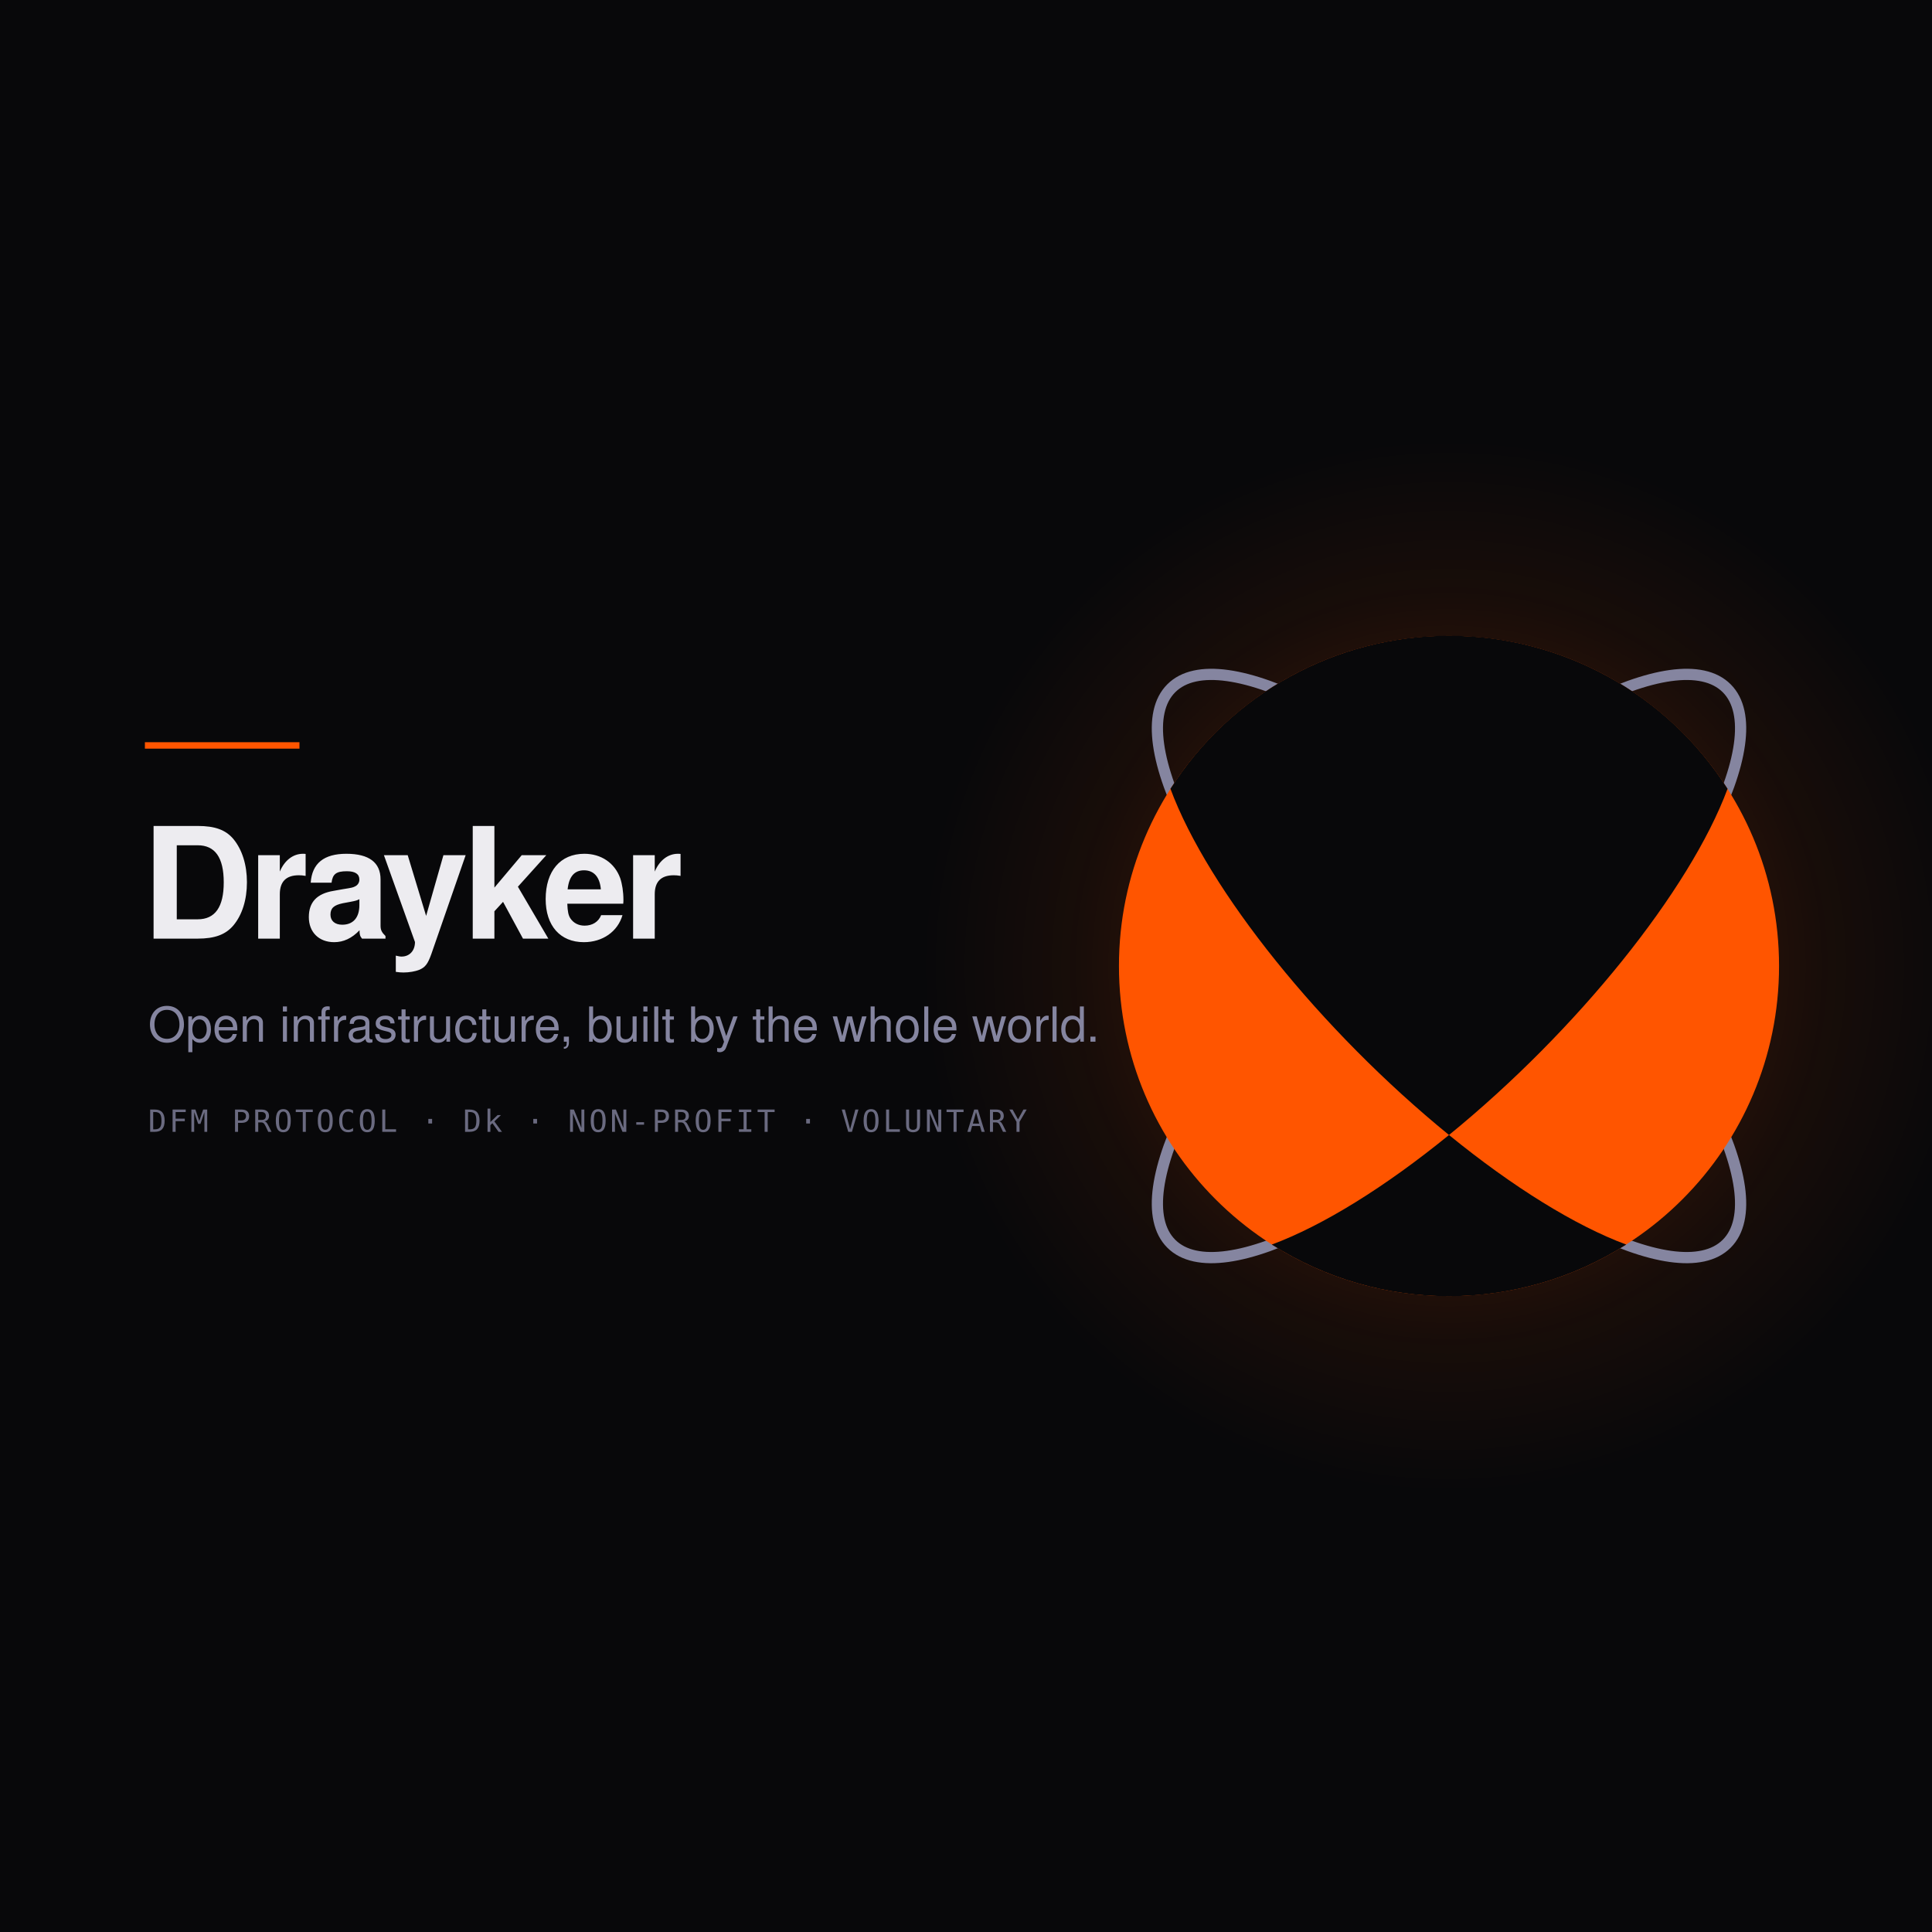
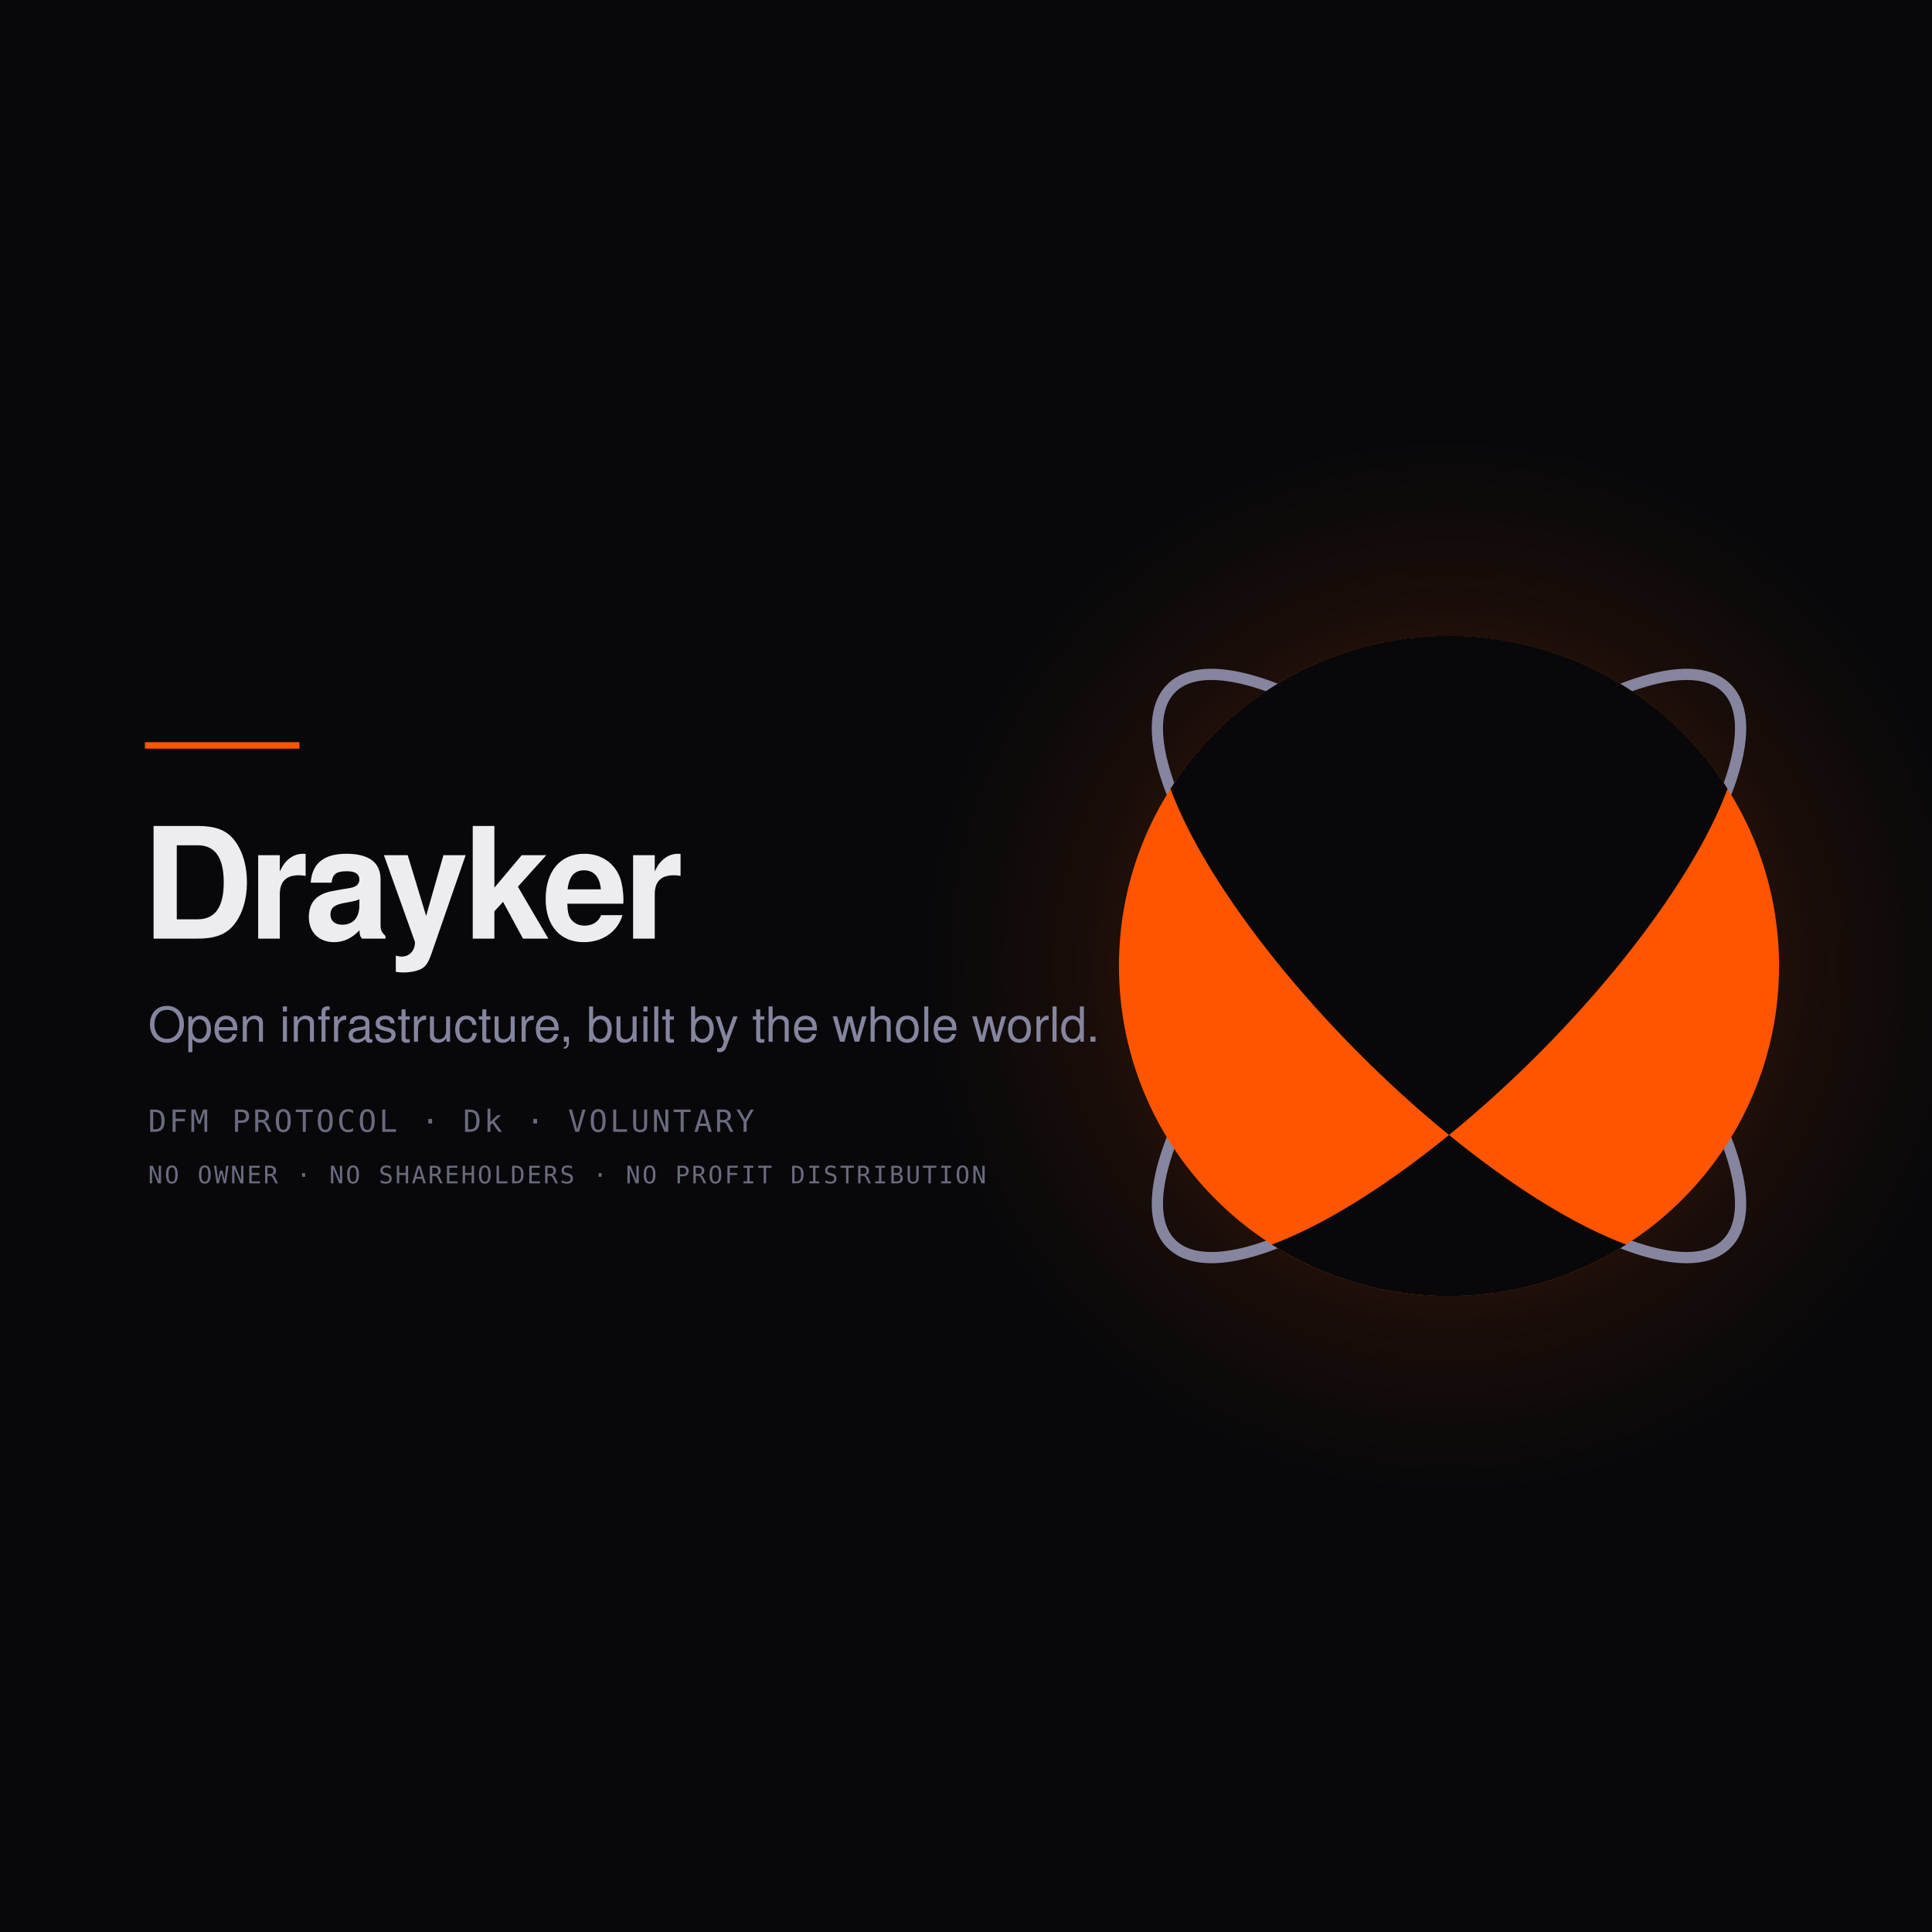
<svg xmlns="http://www.w3.org/2000/svg" width="1200" height="1200" viewBox="0 0 1200 1200">
  <defs>
    <radialGradient id="glow" cx="0.5" cy="0.5" r="0.5">
      <stop offset="0.35" stop-color="#FF5500" stop-opacity="0.20" />
      <stop offset="0.72" stop-color="#FF5500" stop-opacity="0.06" />
      <stop offset="1" stop-color="#FF5500" stop-opacity="0" />
    </radialGradient>
  </defs>
  <rect width="1200" height="1200" fill="#08080A" />
  <g transform="translate(0,285)">
    <circle cx="900" cy="315" r="330" fill="url(#glow)" />
    <g transform="translate(900,315) scale(2.05)">
      <ellipse cx="0" cy="0" rx="119" ry="38" transform="rotate(45)" fill="none" stroke="#8585A0" stroke-width="3.4" />
      <ellipse cx="0" cy="0" rx="119" ry="38" transform="rotate(-45)" fill="none" stroke="#8585A0" stroke-width="3.4" />
      <circle r="100" fill="#FF5500" />
      <path d="M -84.4 -53.7 A 119 38 45 0 0 0 51.2 A 119 38 -45 0 0 84.4 -53.7 A 100 100 0 0 0 -84.4 -53.7 Z M 0 51.2 A 119 38 45 0 0 53.7 84.4 A 100 100 0 0 1 -53.7 84.4 A 119 38 -45 0 0 0 51.2 Z" fill="#08080A" />
    </g>
    <rect x="90" y="176" width="96" height="4" fill="#FF5500" />
    <text x="88" y="298" font-family="Helvetica Neue, Helvetica, Arial" font-weight="700" font-size="96" letter-spacing="-3" fill="#EDECF0">Drayker</text>
    <text x="92" y="362" font-family="Helvetica Neue, Helvetica, Arial" font-size="30" fill="#8585A0">Open infrastructure, built by the whole world.</text>
-     <text x="92" y="418" font-family="SF Mono, Menlo, monospace" font-size="19" letter-spacing="1.6" fill="#6A6A80">DFM PROTOCOL · Dk · NON-PROFIT · VOLUNTARY</text>
+     <text x="92" y="418" font-family="SF Mono, Menlo, monospace" font-size="19" letter-spacing="1.6" fill="#6A6A80">DFM PROTOCOL · Dk · VOLUNTARY</text>
+     <text x="92" y="450" font-family="SF Mono, Menlo, monospace" font-size="15" letter-spacing="1.2" fill="#6A6A80">NO OWNER · NO SHAREHOLDERS · NO PROFIT DISTRIBUTION</text>
  </g>
</svg>
